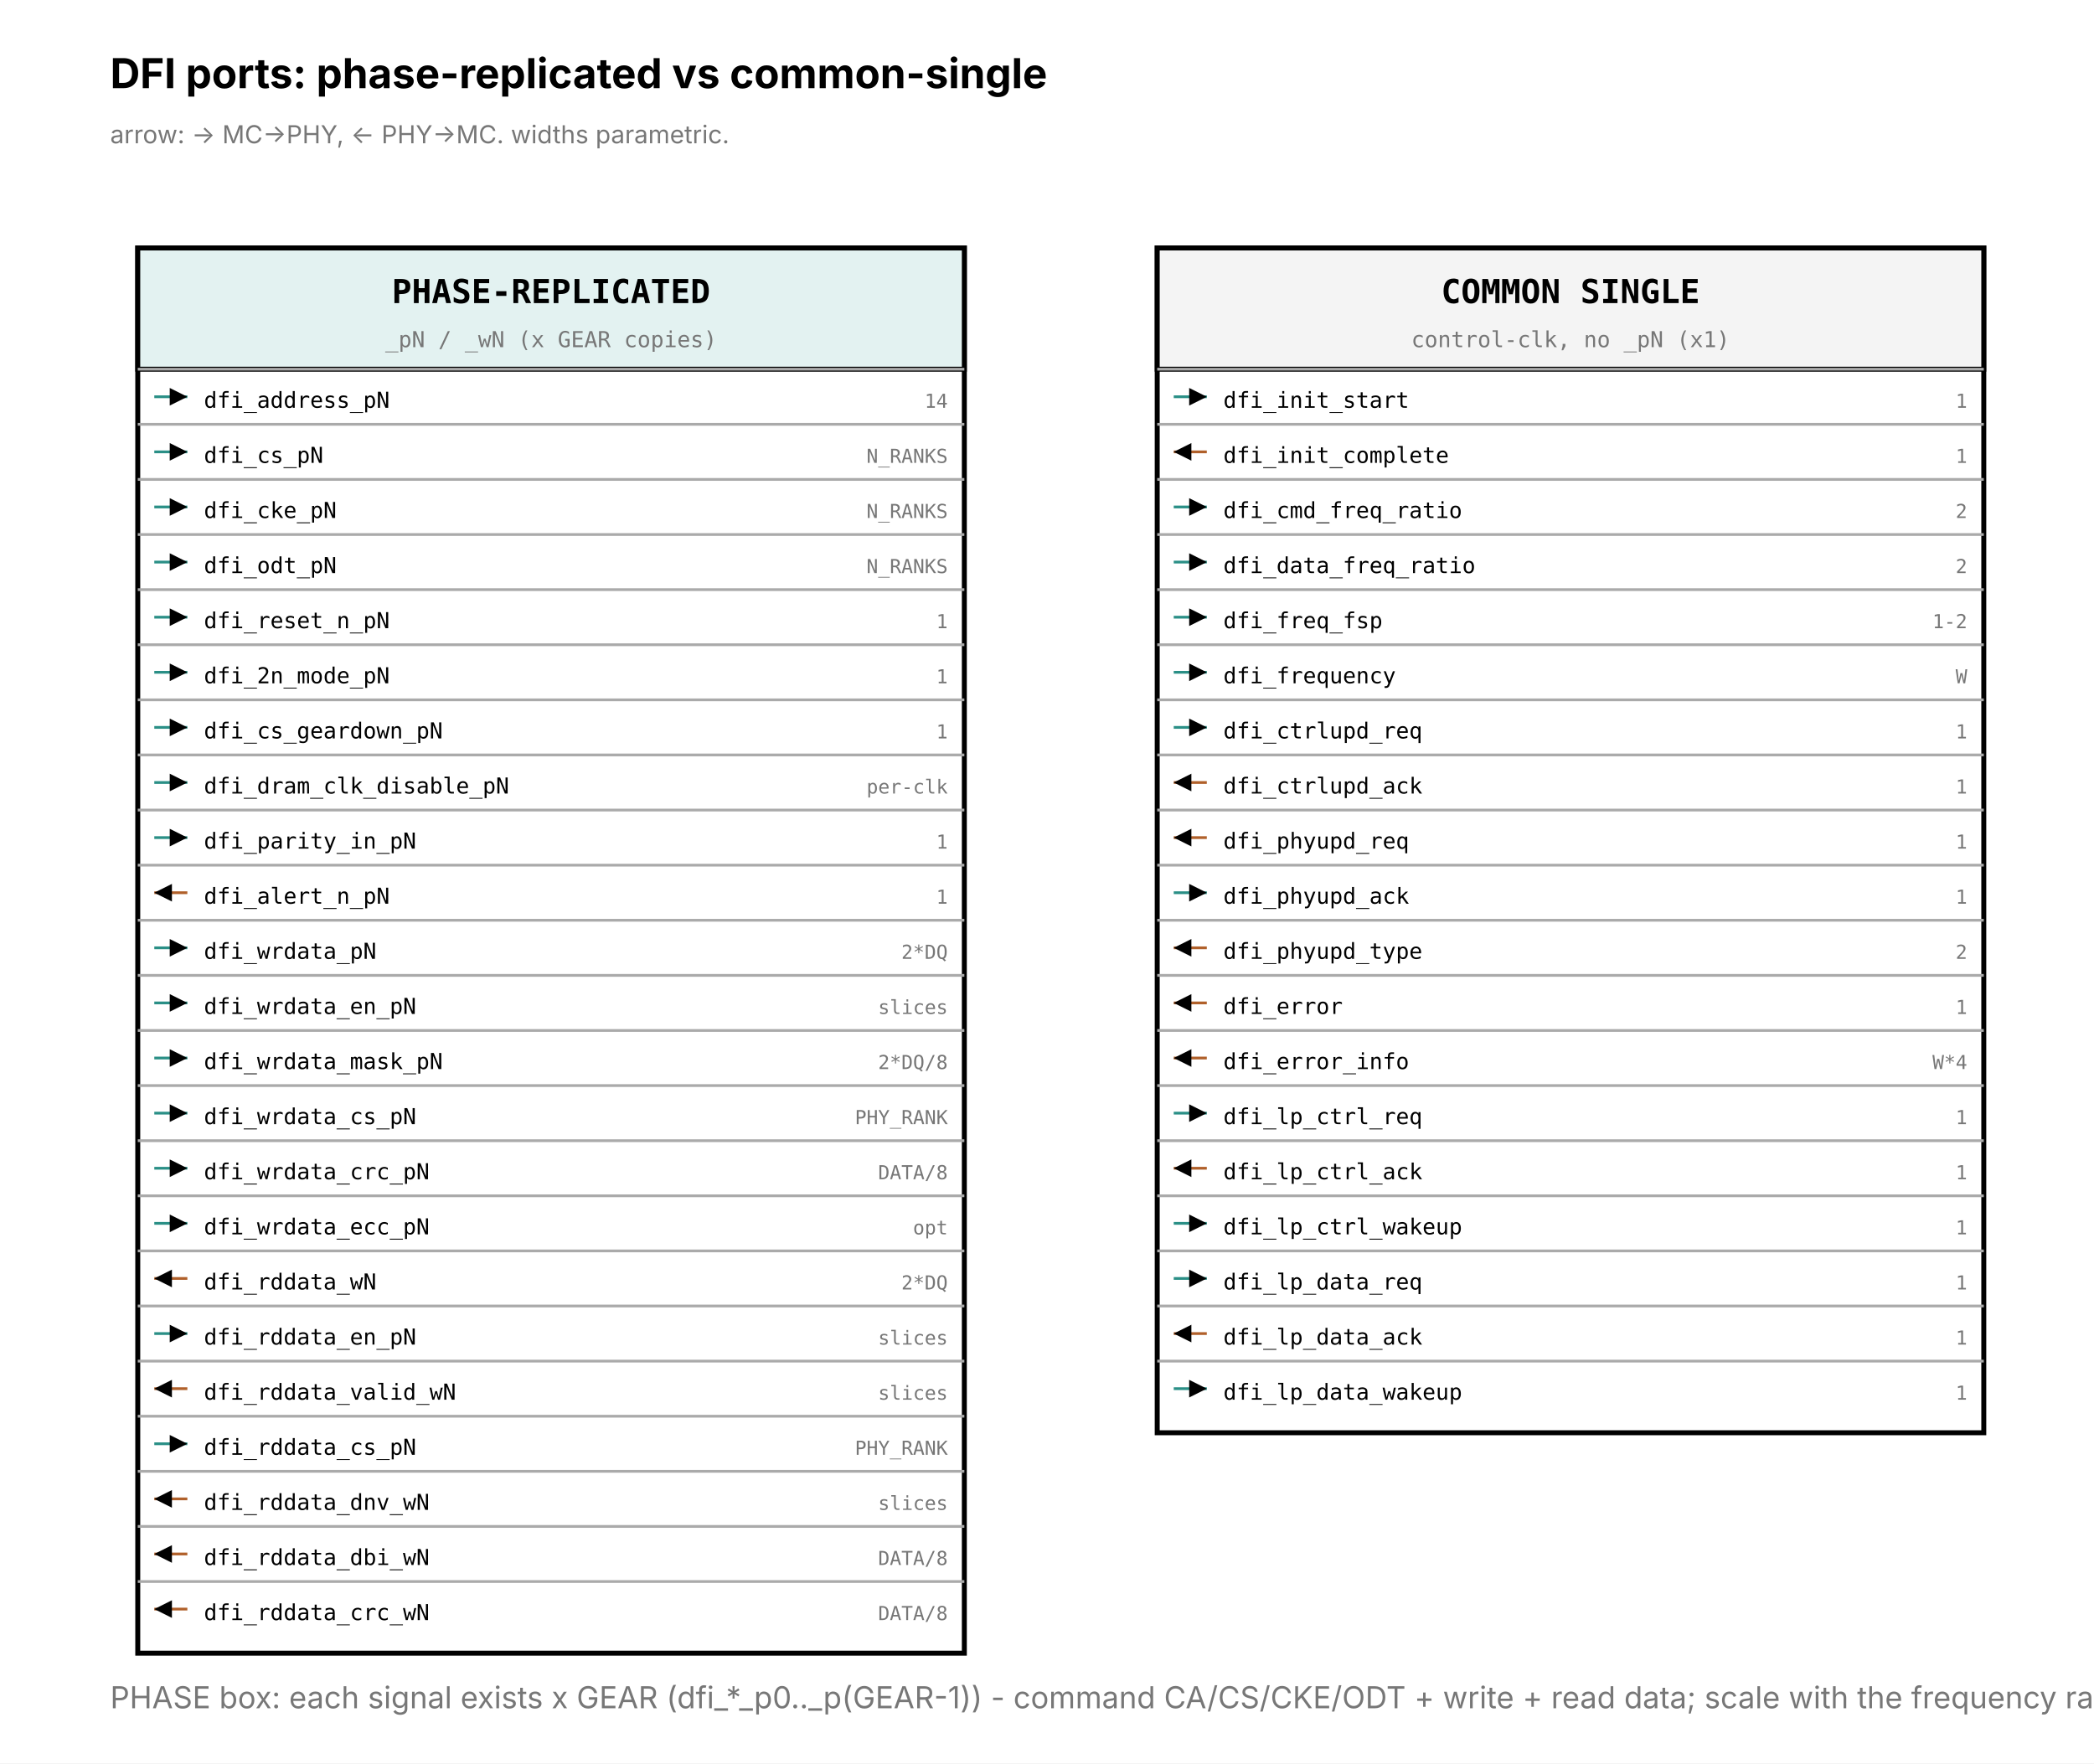
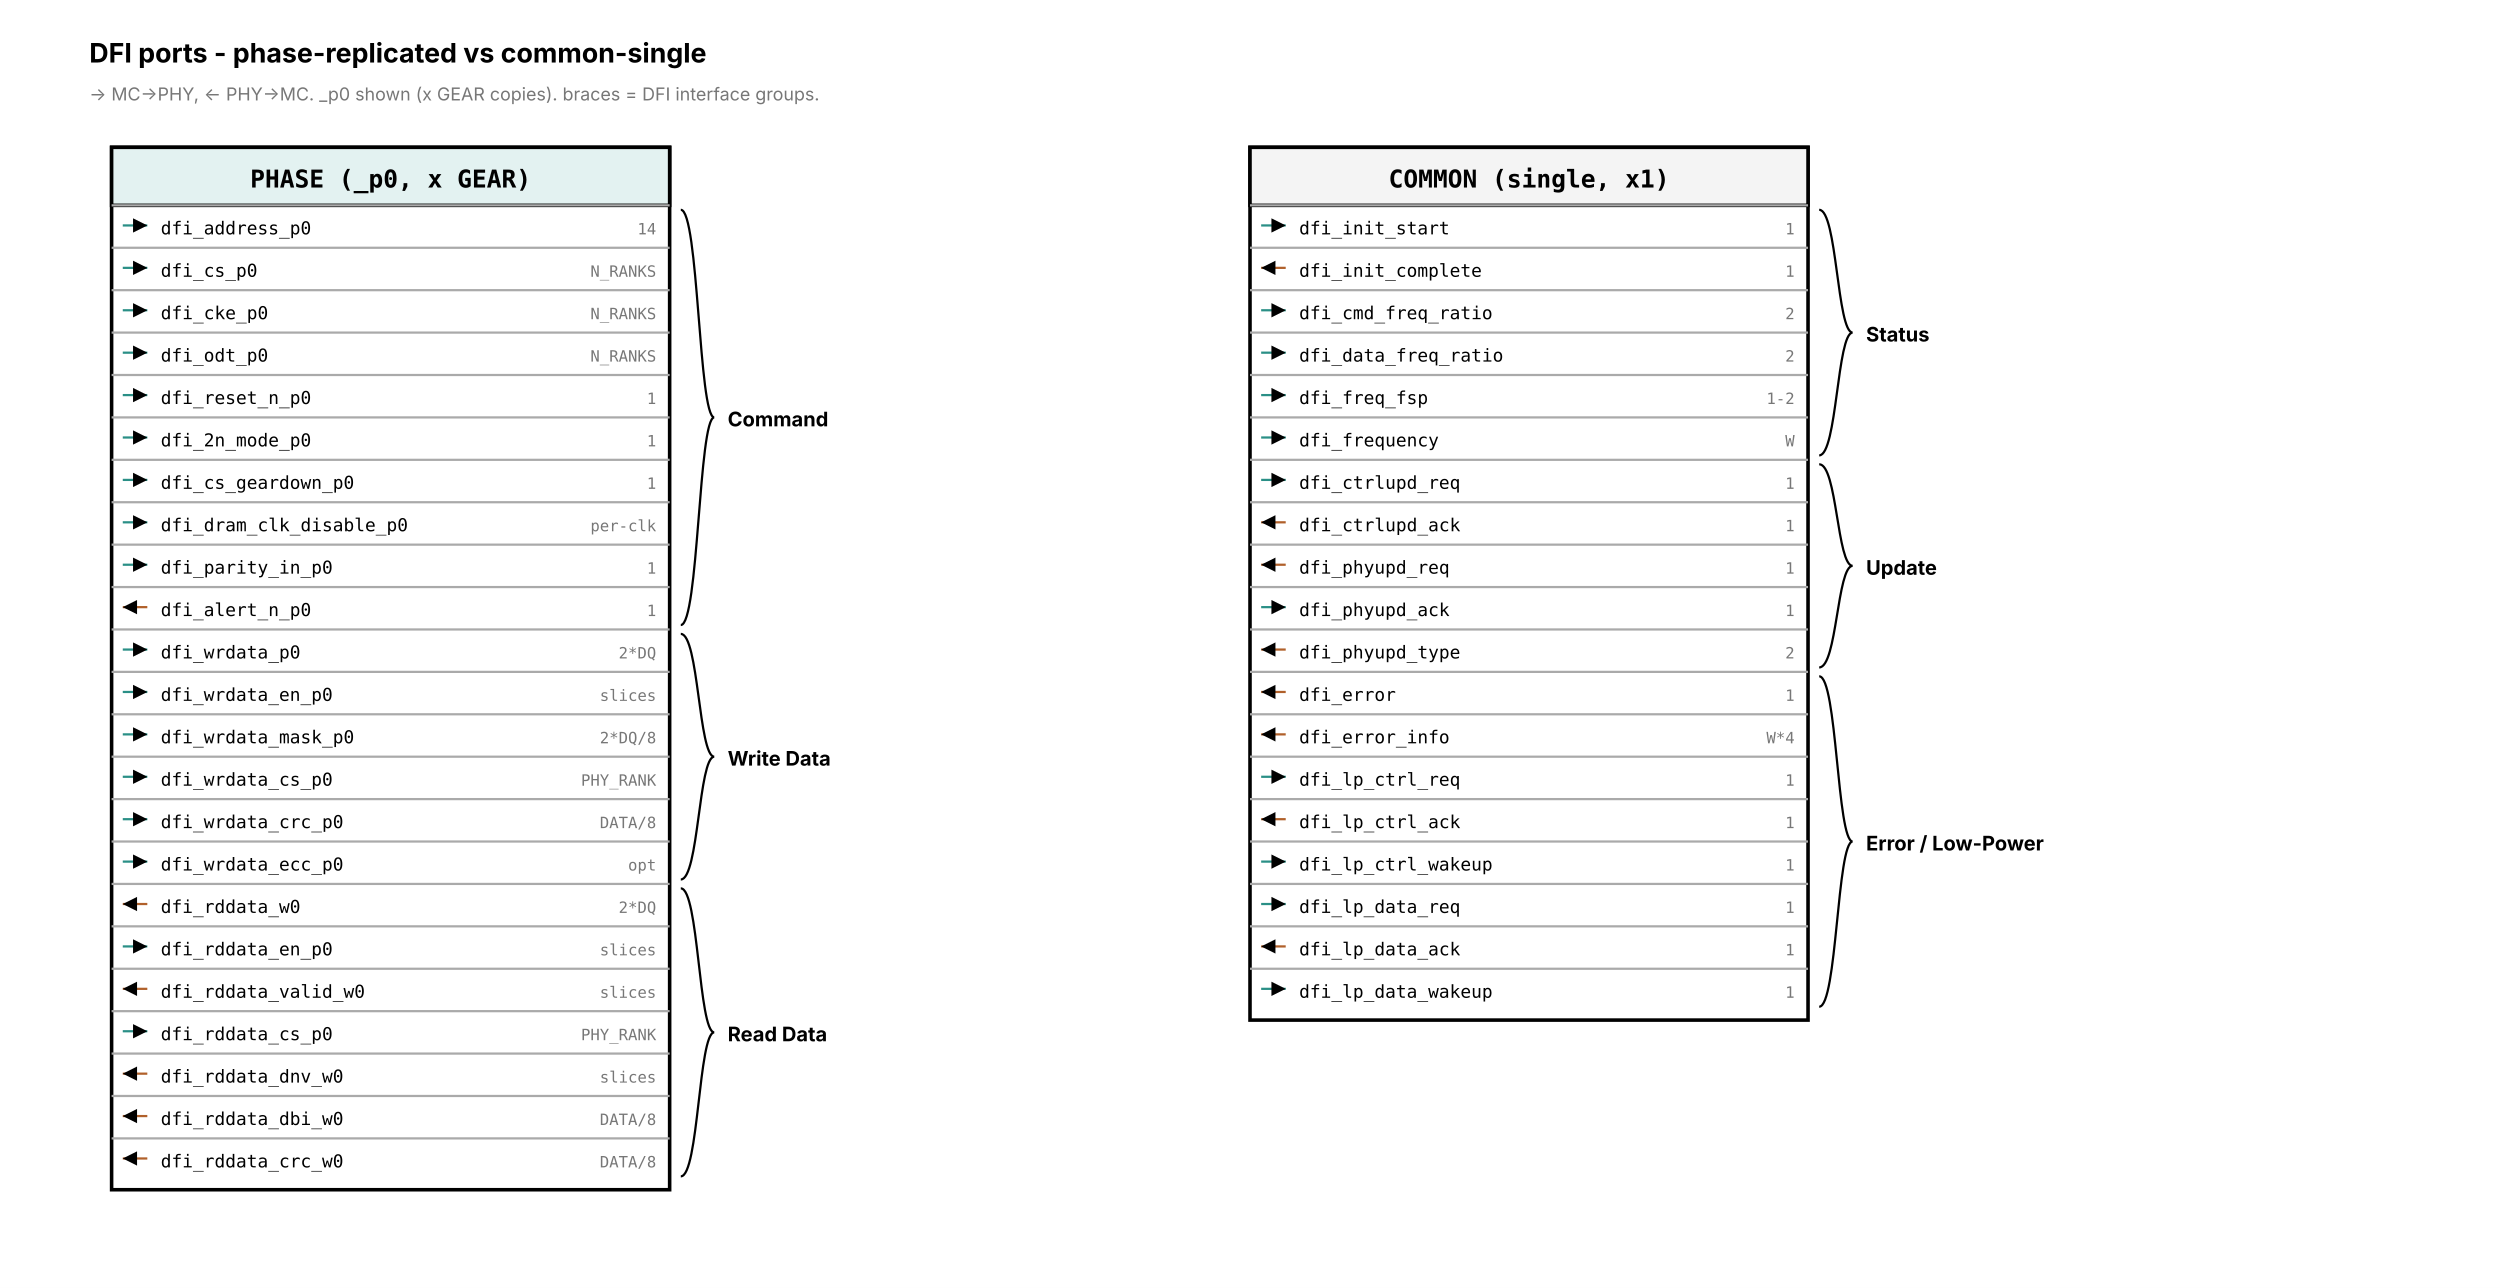
- <svg xmlns="http://www.w3.org/2000/svg" width="760" height="640" viewBox="0 0 760 640" font-family="Inter, DejaVu Sans, sans-serif">
+ <svg xmlns="http://www.w3.org/2000/svg" width="1120" height="577" viewBox="0 0 1120 577" font-family="Inter, DejaVu Sans, sans-serif">
  <defs>
    <marker id="arw" viewBox="0 0 10 10" refX="9" refY="5" markerWidth="8" markerHeight="8" orient="auto-start-reverse">
      <path d="M1 1L9 5L1 9Z" fill="#000000" />
    </marker>
  </defs>
-   <rect width="760" height="640" fill="#ffffff" />
-   <text x="40" y="32" font-size="15" font-family="Inter, DejaVu Sans, sans-serif" text-anchor="start" fill="#000000" font-weight="bold">DFI ports: phase-replicated vs common-single</text>
-   <text x="40" y="52" font-size="9" font-family="Inter, DejaVu Sans, sans-serif" text-anchor="start" fill="#777777">arrow: -&gt; MC-&gt;PHY, &lt;- PHY-&gt;MC. widths parametric.</text>
-   <rect x="50" y="90" width="300" height="510" fill="none" stroke="#000000" stroke-width="1.8" />
-   <rect x="50" y="90" width="300" height="44" fill="#e3f2f1" stroke="#000000" stroke-width="1.8" />
-   <text x="200.0" y="110" font-size="12" font-family="JetBrains Mono, DejaVu Sans Mono, monospace" text-anchor="middle" fill="#000000" font-weight="bold">PHASE-REPLICATED</text>
-   <text x="200.0" y="126" font-size="8" font-family="JetBrains Mono, DejaVu Sans Mono, monospace" text-anchor="middle" fill="#777777">_pN / _wN  (x GEAR copies)</text>
-   <line x1="56" y1="144" x2="68" y2="144" stroke="#2a8f86" stroke-width="1.0" marker-end="url(#arw)" />
-   <text x="74" y="148" font-size="8" font-family="JetBrains Mono, DejaVu Sans Mono, monospace" text-anchor="start" fill="#000000">dfi_address_pN</text>
-   <text x="344" y="148" font-size="7" font-family="JetBrains Mono, DejaVu Sans Mono, monospace" text-anchor="end" fill="#777777">14</text>
-   <line x1="50" y1="134" x2="350" y2="134" stroke="#aaaaaa" stroke-width="1.0" />
-   <line x1="56" y1="164" x2="68" y2="164" stroke="#2a8f86" stroke-width="1.0" marker-end="url(#arw)" />
-   <text x="74" y="168" font-size="8" font-family="JetBrains Mono, DejaVu Sans Mono, monospace" text-anchor="start" fill="#000000">dfi_cs_pN</text>
-   <text x="344" y="168" font-size="7" font-family="JetBrains Mono, DejaVu Sans Mono, monospace" text-anchor="end" fill="#777777">N_RANKS</text>
-   <line x1="50" y1="154" x2="350" y2="154" stroke="#aaaaaa" stroke-width="1.0" />
-   <line x1="56" y1="184" x2="68" y2="184" stroke="#2a8f86" stroke-width="1.0" marker-end="url(#arw)" />
-   <text x="74" y="188" font-size="8" font-family="JetBrains Mono, DejaVu Sans Mono, monospace" text-anchor="start" fill="#000000">dfi_cke_pN</text>
-   <text x="344" y="188" font-size="7" font-family="JetBrains Mono, DejaVu Sans Mono, monospace" text-anchor="end" fill="#777777">N_RANKS</text>
-   <line x1="50" y1="174" x2="350" y2="174" stroke="#aaaaaa" stroke-width="1.0" />
-   <line x1="56" y1="204" x2="68" y2="204" stroke="#2a8f86" stroke-width="1.0" marker-end="url(#arw)" />
-   <text x="74" y="208" font-size="8" font-family="JetBrains Mono, DejaVu Sans Mono, monospace" text-anchor="start" fill="#000000">dfi_odt_pN</text>
-   <text x="344" y="208" font-size="7" font-family="JetBrains Mono, DejaVu Sans Mono, monospace" text-anchor="end" fill="#777777">N_RANKS</text>
-   <line x1="50" y1="194" x2="350" y2="194" stroke="#aaaaaa" stroke-width="1.0" />
-   <line x1="56" y1="224" x2="68" y2="224" stroke="#2a8f86" stroke-width="1.0" marker-end="url(#arw)" />
-   <text x="74" y="228" font-size="8" font-family="JetBrains Mono, DejaVu Sans Mono, monospace" text-anchor="start" fill="#000000">dfi_reset_n_pN</text>
-   <text x="344" y="228" font-size="7" font-family="JetBrains Mono, DejaVu Sans Mono, monospace" text-anchor="end" fill="#777777">1</text>
-   <line x1="50" y1="214" x2="350" y2="214" stroke="#aaaaaa" stroke-width="1.0" />
-   <line x1="56" y1="244" x2="68" y2="244" stroke="#2a8f86" stroke-width="1.0" marker-end="url(#arw)" />
-   <text x="74" y="248" font-size="8" font-family="JetBrains Mono, DejaVu Sans Mono, monospace" text-anchor="start" fill="#000000">dfi_2n_mode_pN</text>
-   <text x="344" y="248" font-size="7" font-family="JetBrains Mono, DejaVu Sans Mono, monospace" text-anchor="end" fill="#777777">1</text>
-   <line x1="50" y1="234" x2="350" y2="234" stroke="#aaaaaa" stroke-width="1.0" />
-   <line x1="56" y1="264" x2="68" y2="264" stroke="#2a8f86" stroke-width="1.0" marker-end="url(#arw)" />
-   <text x="74" y="268" font-size="8" font-family="JetBrains Mono, DejaVu Sans Mono, monospace" text-anchor="start" fill="#000000">dfi_cs_geardown_pN</text>
-   <text x="344" y="268" font-size="7" font-family="JetBrains Mono, DejaVu Sans Mono, monospace" text-anchor="end" fill="#777777">1</text>
-   <line x1="50" y1="254" x2="350" y2="254" stroke="#aaaaaa" stroke-width="1.0" />
-   <line x1="56" y1="284" x2="68" y2="284" stroke="#2a8f86" stroke-width="1.0" marker-end="url(#arw)" />
-   <text x="74" y="288" font-size="8" font-family="JetBrains Mono, DejaVu Sans Mono, monospace" text-anchor="start" fill="#000000">dfi_dram_clk_disable_pN</text>
-   <text x="344" y="288" font-size="7" font-family="JetBrains Mono, DejaVu Sans Mono, monospace" text-anchor="end" fill="#777777">per-clk</text>
-   <line x1="50" y1="274" x2="350" y2="274" stroke="#aaaaaa" stroke-width="1.0" />
-   <line x1="56" y1="304" x2="68" y2="304" stroke="#2a8f86" stroke-width="1.0" marker-end="url(#arw)" />
-   <text x="74" y="308" font-size="8" font-family="JetBrains Mono, DejaVu Sans Mono, monospace" text-anchor="start" fill="#000000">dfi_parity_in_pN</text>
-   <text x="344" y="308" font-size="7" font-family="JetBrains Mono, DejaVu Sans Mono, monospace" text-anchor="end" fill="#777777">1</text>
-   <line x1="50" y1="294" x2="350" y2="294" stroke="#aaaaaa" stroke-width="1.0" />
-   <line x1="68" y1="324" x2="56" y2="324" stroke="#b0602a" stroke-width="1.0" marker-end="url(#arw)" />
-   <text x="74" y="328" font-size="8" font-family="JetBrains Mono, DejaVu Sans Mono, monospace" text-anchor="start" fill="#000000">dfi_alert_n_pN</text>
-   <text x="344" y="328" font-size="7" font-family="JetBrains Mono, DejaVu Sans Mono, monospace" text-anchor="end" fill="#777777">1</text>
-   <line x1="50" y1="314" x2="350" y2="314" stroke="#aaaaaa" stroke-width="1.0" />
-   <line x1="56" y1="344" x2="68" y2="344" stroke="#2a8f86" stroke-width="1.0" marker-end="url(#arw)" />
-   <text x="74" y="348" font-size="8" font-family="JetBrains Mono, DejaVu Sans Mono, monospace" text-anchor="start" fill="#000000">dfi_wrdata_pN</text>
-   <text x="344" y="348" font-size="7" font-family="JetBrains Mono, DejaVu Sans Mono, monospace" text-anchor="end" fill="#777777">2*DQ</text>
-   <line x1="50" y1="334" x2="350" y2="334" stroke="#aaaaaa" stroke-width="1.0" />
-   <line x1="56" y1="364" x2="68" y2="364" stroke="#2a8f86" stroke-width="1.0" marker-end="url(#arw)" />
-   <text x="74" y="368" font-size="8" font-family="JetBrains Mono, DejaVu Sans Mono, monospace" text-anchor="start" fill="#000000">dfi_wrdata_en_pN</text>
-   <text x="344" y="368" font-size="7" font-family="JetBrains Mono, DejaVu Sans Mono, monospace" text-anchor="end" fill="#777777">slices</text>
-   <line x1="50" y1="354" x2="350" y2="354" stroke="#aaaaaa" stroke-width="1.0" />
-   <line x1="56" y1="384" x2="68" y2="384" stroke="#2a8f86" stroke-width="1.0" marker-end="url(#arw)" />
-   <text x="74" y="388" font-size="8" font-family="JetBrains Mono, DejaVu Sans Mono, monospace" text-anchor="start" fill="#000000">dfi_wrdata_mask_pN</text>
-   <text x="344" y="388" font-size="7" font-family="JetBrains Mono, DejaVu Sans Mono, monospace" text-anchor="end" fill="#777777">2*DQ/8</text>
-   <line x1="50" y1="374" x2="350" y2="374" stroke="#aaaaaa" stroke-width="1.0" />
-   <line x1="56" y1="404" x2="68" y2="404" stroke="#2a8f86" stroke-width="1.0" marker-end="url(#arw)" />
-   <text x="74" y="408" font-size="8" font-family="JetBrains Mono, DejaVu Sans Mono, monospace" text-anchor="start" fill="#000000">dfi_wrdata_cs_pN</text>
-   <text x="344" y="408" font-size="7" font-family="JetBrains Mono, DejaVu Sans Mono, monospace" text-anchor="end" fill="#777777">PHY_RANK</text>
-   <line x1="50" y1="394" x2="350" y2="394" stroke="#aaaaaa" stroke-width="1.0" />
-   <line x1="56" y1="424" x2="68" y2="424" stroke="#2a8f86" stroke-width="1.0" marker-end="url(#arw)" />
-   <text x="74" y="428" font-size="8" font-family="JetBrains Mono, DejaVu Sans Mono, monospace" text-anchor="start" fill="#000000">dfi_wrdata_crc_pN</text>
-   <text x="344" y="428" font-size="7" font-family="JetBrains Mono, DejaVu Sans Mono, monospace" text-anchor="end" fill="#777777">DATA/8</text>
-   <line x1="50" y1="414" x2="350" y2="414" stroke="#aaaaaa" stroke-width="1.0" />
-   <line x1="56" y1="444" x2="68" y2="444" stroke="#2a8f86" stroke-width="1.0" marker-end="url(#arw)" />
-   <text x="74" y="448" font-size="8" font-family="JetBrains Mono, DejaVu Sans Mono, monospace" text-anchor="start" fill="#000000">dfi_wrdata_ecc_pN</text>
-   <text x="344" y="448" font-size="7" font-family="JetBrains Mono, DejaVu Sans Mono, monospace" text-anchor="end" fill="#777777">opt</text>
-   <line x1="50" y1="434" x2="350" y2="434" stroke="#aaaaaa" stroke-width="1.0" />
-   <line x1="68" y1="464" x2="56" y2="464" stroke="#b0602a" stroke-width="1.0" marker-end="url(#arw)" />
-   <text x="74" y="468" font-size="8" font-family="JetBrains Mono, DejaVu Sans Mono, monospace" text-anchor="start" fill="#000000">dfi_rddata_wN</text>
-   <text x="344" y="468" font-size="7" font-family="JetBrains Mono, DejaVu Sans Mono, monospace" text-anchor="end" fill="#777777">2*DQ</text>
-   <line x1="50" y1="454" x2="350" y2="454" stroke="#aaaaaa" stroke-width="1.0" />
-   <line x1="56" y1="484" x2="68" y2="484" stroke="#2a8f86" stroke-width="1.0" marker-end="url(#arw)" />
-   <text x="74" y="488" font-size="8" font-family="JetBrains Mono, DejaVu Sans Mono, monospace" text-anchor="start" fill="#000000">dfi_rddata_en_pN</text>
-   <text x="344" y="488" font-size="7" font-family="JetBrains Mono, DejaVu Sans Mono, monospace" text-anchor="end" fill="#777777">slices</text>
-   <line x1="50" y1="474" x2="350" y2="474" stroke="#aaaaaa" stroke-width="1.0" />
-   <line x1="68" y1="504" x2="56" y2="504" stroke="#b0602a" stroke-width="1.0" marker-end="url(#arw)" />
-   <text x="74" y="508" font-size="8" font-family="JetBrains Mono, DejaVu Sans Mono, monospace" text-anchor="start" fill="#000000">dfi_rddata_valid_wN</text>
-   <text x="344" y="508" font-size="7" font-family="JetBrains Mono, DejaVu Sans Mono, monospace" text-anchor="end" fill="#777777">slices</text>
-   <line x1="50" y1="494" x2="350" y2="494" stroke="#aaaaaa" stroke-width="1.0" />
-   <line x1="56" y1="524" x2="68" y2="524" stroke="#2a8f86" stroke-width="1.0" marker-end="url(#arw)" />
-   <text x="74" y="528" font-size="8" font-family="JetBrains Mono, DejaVu Sans Mono, monospace" text-anchor="start" fill="#000000">dfi_rddata_cs_pN</text>
-   <text x="344" y="528" font-size="7" font-family="JetBrains Mono, DejaVu Sans Mono, monospace" text-anchor="end" fill="#777777">PHY_RANK</text>
-   <line x1="50" y1="514" x2="350" y2="514" stroke="#aaaaaa" stroke-width="1.0" />
-   <line x1="68" y1="544" x2="56" y2="544" stroke="#b0602a" stroke-width="1.0" marker-end="url(#arw)" />
-   <text x="74" y="548" font-size="8" font-family="JetBrains Mono, DejaVu Sans Mono, monospace" text-anchor="start" fill="#000000">dfi_rddata_dnv_wN</text>
-   <text x="344" y="548" font-size="7" font-family="JetBrains Mono, DejaVu Sans Mono, monospace" text-anchor="end" fill="#777777">slices</text>
-   <line x1="50" y1="534" x2="350" y2="534" stroke="#aaaaaa" stroke-width="1.0" />
-   <line x1="68" y1="564" x2="56" y2="564" stroke="#b0602a" stroke-width="1.0" marker-end="url(#arw)" />
-   <text x="74" y="568" font-size="8" font-family="JetBrains Mono, DejaVu Sans Mono, monospace" text-anchor="start" fill="#000000">dfi_rddata_dbi_wN</text>
-   <text x="344" y="568" font-size="7" font-family="JetBrains Mono, DejaVu Sans Mono, monospace" text-anchor="end" fill="#777777">DATA/8</text>
-   <line x1="50" y1="554" x2="350" y2="554" stroke="#aaaaaa" stroke-width="1.0" />
-   <line x1="68" y1="584" x2="56" y2="584" stroke="#b0602a" stroke-width="1.0" marker-end="url(#arw)" />
-   <text x="74" y="588" font-size="8" font-family="JetBrains Mono, DejaVu Sans Mono, monospace" text-anchor="start" fill="#000000">dfi_rddata_crc_wN</text>
-   <text x="344" y="588" font-size="7" font-family="JetBrains Mono, DejaVu Sans Mono, monospace" text-anchor="end" fill="#777777">DATA/8</text>
-   <line x1="50" y1="574" x2="350" y2="574" stroke="#aaaaaa" stroke-width="1.0" />
-   <rect x="420" y="90" width="300" height="430" fill="none" stroke="#000000" stroke-width="1.8" />
-   <rect x="420" y="90" width="300" height="44" fill="#f4f4f4" stroke="#000000" stroke-width="1.8" />
-   <text x="570.0" y="110" font-size="12" font-family="JetBrains Mono, DejaVu Sans Mono, monospace" text-anchor="middle" fill="#000000" font-weight="bold">COMMON SINGLE</text>
-   <text x="570.0" y="126" font-size="8" font-family="JetBrains Mono, DejaVu Sans Mono, monospace" text-anchor="middle" fill="#777777">control-clk, no _pN (x1)</text>
-   <line x1="426" y1="144" x2="438" y2="144" stroke="#2a8f86" stroke-width="1.0" marker-end="url(#arw)" />
-   <text x="444" y="148" font-size="8" font-family="JetBrains Mono, DejaVu Sans Mono, monospace" text-anchor="start" fill="#000000">dfi_init_start</text>
-   <text x="714" y="148" font-size="7" font-family="JetBrains Mono, DejaVu Sans Mono, monospace" text-anchor="end" fill="#777777">1</text>
-   <line x1="420" y1="134" x2="720" y2="134" stroke="#aaaaaa" stroke-width="1.0" />
-   <line x1="438" y1="164" x2="426" y2="164" stroke="#b0602a" stroke-width="1.0" marker-end="url(#arw)" />
-   <text x="444" y="168" font-size="8" font-family="JetBrains Mono, DejaVu Sans Mono, monospace" text-anchor="start" fill="#000000">dfi_init_complete</text>
-   <text x="714" y="168" font-size="7" font-family="JetBrains Mono, DejaVu Sans Mono, monospace" text-anchor="end" fill="#777777">1</text>
-   <line x1="420" y1="154" x2="720" y2="154" stroke="#aaaaaa" stroke-width="1.0" />
-   <line x1="426" y1="184" x2="438" y2="184" stroke="#2a8f86" stroke-width="1.0" marker-end="url(#arw)" />
-   <text x="444" y="188" font-size="8" font-family="JetBrains Mono, DejaVu Sans Mono, monospace" text-anchor="start" fill="#000000">dfi_cmd_freq_ratio</text>
-   <text x="714" y="188" font-size="7" font-family="JetBrains Mono, DejaVu Sans Mono, monospace" text-anchor="end" fill="#777777">2</text>
-   <line x1="420" y1="174" x2="720" y2="174" stroke="#aaaaaa" stroke-width="1.0" />
-   <line x1="426" y1="204" x2="438" y2="204" stroke="#2a8f86" stroke-width="1.0" marker-end="url(#arw)" />
-   <text x="444" y="208" font-size="8" font-family="JetBrains Mono, DejaVu Sans Mono, monospace" text-anchor="start" fill="#000000">dfi_data_freq_ratio</text>
-   <text x="714" y="208" font-size="7" font-family="JetBrains Mono, DejaVu Sans Mono, monospace" text-anchor="end" fill="#777777">2</text>
-   <line x1="420" y1="194" x2="720" y2="194" stroke="#aaaaaa" stroke-width="1.0" />
-   <line x1="426" y1="224" x2="438" y2="224" stroke="#2a8f86" stroke-width="1.0" marker-end="url(#arw)" />
-   <text x="444" y="228" font-size="8" font-family="JetBrains Mono, DejaVu Sans Mono, monospace" text-anchor="start" fill="#000000">dfi_freq_fsp</text>
-   <text x="714" y="228" font-size="7" font-family="JetBrains Mono, DejaVu Sans Mono, monospace" text-anchor="end" fill="#777777">1-2</text>
-   <line x1="420" y1="214" x2="720" y2="214" stroke="#aaaaaa" stroke-width="1.0" />
-   <line x1="426" y1="244" x2="438" y2="244" stroke="#2a8f86" stroke-width="1.0" marker-end="url(#arw)" />
-   <text x="444" y="248" font-size="8" font-family="JetBrains Mono, DejaVu Sans Mono, monospace" text-anchor="start" fill="#000000">dfi_frequency</text>
-   <text x="714" y="248" font-size="7" font-family="JetBrains Mono, DejaVu Sans Mono, monospace" text-anchor="end" fill="#777777">W</text>
-   <line x1="420" y1="234" x2="720" y2="234" stroke="#aaaaaa" stroke-width="1.0" />
-   <line x1="426" y1="264" x2="438" y2="264" stroke="#2a8f86" stroke-width="1.0" marker-end="url(#arw)" />
-   <text x="444" y="268" font-size="8" font-family="JetBrains Mono, DejaVu Sans Mono, monospace" text-anchor="start" fill="#000000">dfi_ctrlupd_req</text>
-   <text x="714" y="268" font-size="7" font-family="JetBrains Mono, DejaVu Sans Mono, monospace" text-anchor="end" fill="#777777">1</text>
-   <line x1="420" y1="254" x2="720" y2="254" stroke="#aaaaaa" stroke-width="1.0" />
-   <line x1="438" y1="284" x2="426" y2="284" stroke="#b0602a" stroke-width="1.0" marker-end="url(#arw)" />
-   <text x="444" y="288" font-size="8" font-family="JetBrains Mono, DejaVu Sans Mono, monospace" text-anchor="start" fill="#000000">dfi_ctrlupd_ack</text>
-   <text x="714" y="288" font-size="7" font-family="JetBrains Mono, DejaVu Sans Mono, monospace" text-anchor="end" fill="#777777">1</text>
-   <line x1="420" y1="274" x2="720" y2="274" stroke="#aaaaaa" stroke-width="1.0" />
-   <line x1="438" y1="304" x2="426" y2="304" stroke="#b0602a" stroke-width="1.0" marker-end="url(#arw)" />
-   <text x="444" y="308" font-size="8" font-family="JetBrains Mono, DejaVu Sans Mono, monospace" text-anchor="start" fill="#000000">dfi_phyupd_req</text>
-   <text x="714" y="308" font-size="7" font-family="JetBrains Mono, DejaVu Sans Mono, monospace" text-anchor="end" fill="#777777">1</text>
-   <line x1="420" y1="294" x2="720" y2="294" stroke="#aaaaaa" stroke-width="1.0" />
-   <line x1="426" y1="324" x2="438" y2="324" stroke="#2a8f86" stroke-width="1.0" marker-end="url(#arw)" />
-   <text x="444" y="328" font-size="8" font-family="JetBrains Mono, DejaVu Sans Mono, monospace" text-anchor="start" fill="#000000">dfi_phyupd_ack</text>
-   <text x="714" y="328" font-size="7" font-family="JetBrains Mono, DejaVu Sans Mono, monospace" text-anchor="end" fill="#777777">1</text>
-   <line x1="420" y1="314" x2="720" y2="314" stroke="#aaaaaa" stroke-width="1.0" />
-   <line x1="438" y1="344" x2="426" y2="344" stroke="#b0602a" stroke-width="1.0" marker-end="url(#arw)" />
-   <text x="444" y="348" font-size="8" font-family="JetBrains Mono, DejaVu Sans Mono, monospace" text-anchor="start" fill="#000000">dfi_phyupd_type</text>
-   <text x="714" y="348" font-size="7" font-family="JetBrains Mono, DejaVu Sans Mono, monospace" text-anchor="end" fill="#777777">2</text>
-   <line x1="420" y1="334" x2="720" y2="334" stroke="#aaaaaa" stroke-width="1.0" />
-   <line x1="438" y1="364" x2="426" y2="364" stroke="#b0602a" stroke-width="1.0" marker-end="url(#arw)" />
-   <text x="444" y="368" font-size="8" font-family="JetBrains Mono, DejaVu Sans Mono, monospace" text-anchor="start" fill="#000000">dfi_error</text>
-   <text x="714" y="368" font-size="7" font-family="JetBrains Mono, DejaVu Sans Mono, monospace" text-anchor="end" fill="#777777">1</text>
-   <line x1="420" y1="354" x2="720" y2="354" stroke="#aaaaaa" stroke-width="1.0" />
-   <line x1="438" y1="384" x2="426" y2="384" stroke="#b0602a" stroke-width="1.0" marker-end="url(#arw)" />
-   <text x="444" y="388" font-size="8" font-family="JetBrains Mono, DejaVu Sans Mono, monospace" text-anchor="start" fill="#000000">dfi_error_info</text>
-   <text x="714" y="388" font-size="7" font-family="JetBrains Mono, DejaVu Sans Mono, monospace" text-anchor="end" fill="#777777">W*4</text>
-   <line x1="420" y1="374" x2="720" y2="374" stroke="#aaaaaa" stroke-width="1.0" />
-   <line x1="426" y1="404" x2="438" y2="404" stroke="#2a8f86" stroke-width="1.0" marker-end="url(#arw)" />
-   <text x="444" y="408" font-size="8" font-family="JetBrains Mono, DejaVu Sans Mono, monospace" text-anchor="start" fill="#000000">dfi_lp_ctrl_req</text>
-   <text x="714" y="408" font-size="7" font-family="JetBrains Mono, DejaVu Sans Mono, monospace" text-anchor="end" fill="#777777">1</text>
-   <line x1="420" y1="394" x2="720" y2="394" stroke="#aaaaaa" stroke-width="1.0" />
-   <line x1="438" y1="424" x2="426" y2="424" stroke="#b0602a" stroke-width="1.0" marker-end="url(#arw)" />
-   <text x="444" y="428" font-size="8" font-family="JetBrains Mono, DejaVu Sans Mono, monospace" text-anchor="start" fill="#000000">dfi_lp_ctrl_ack</text>
-   <text x="714" y="428" font-size="7" font-family="JetBrains Mono, DejaVu Sans Mono, monospace" text-anchor="end" fill="#777777">1</text>
-   <line x1="420" y1="414" x2="720" y2="414" stroke="#aaaaaa" stroke-width="1.0" />
-   <line x1="426" y1="444" x2="438" y2="444" stroke="#2a8f86" stroke-width="1.0" marker-end="url(#arw)" />
-   <text x="444" y="448" font-size="8" font-family="JetBrains Mono, DejaVu Sans Mono, monospace" text-anchor="start" fill="#000000">dfi_lp_ctrl_wakeup</text>
-   <text x="714" y="448" font-size="7" font-family="JetBrains Mono, DejaVu Sans Mono, monospace" text-anchor="end" fill="#777777">1</text>
-   <line x1="420" y1="434" x2="720" y2="434" stroke="#aaaaaa" stroke-width="1.0" />
-   <line x1="426" y1="464" x2="438" y2="464" stroke="#2a8f86" stroke-width="1.0" marker-end="url(#arw)" />
-   <text x="444" y="468" font-size="8" font-family="JetBrains Mono, DejaVu Sans Mono, monospace" text-anchor="start" fill="#000000">dfi_lp_data_req</text>
-   <text x="714" y="468" font-size="7" font-family="JetBrains Mono, DejaVu Sans Mono, monospace" text-anchor="end" fill="#777777">1</text>
-   <line x1="420" y1="454" x2="720" y2="454" stroke="#aaaaaa" stroke-width="1.0" />
-   <line x1="438" y1="484" x2="426" y2="484" stroke="#b0602a" stroke-width="1.0" marker-end="url(#arw)" />
-   <text x="444" y="488" font-size="8" font-family="JetBrains Mono, DejaVu Sans Mono, monospace" text-anchor="start" fill="#000000">dfi_lp_data_ack</text>
-   <text x="714" y="488" font-size="7" font-family="JetBrains Mono, DejaVu Sans Mono, monospace" text-anchor="end" fill="#777777">1</text>
-   <line x1="420" y1="474" x2="720" y2="474" stroke="#aaaaaa" stroke-width="1.0" />
-   <line x1="426" y1="504" x2="438" y2="504" stroke="#2a8f86" stroke-width="1.0" marker-end="url(#arw)" />
-   <text x="444" y="508" font-size="8" font-family="JetBrains Mono, DejaVu Sans Mono, monospace" text-anchor="start" fill="#000000">dfi_lp_data_wakeup</text>
-   <text x="714" y="508" font-size="7" font-family="JetBrains Mono, DejaVu Sans Mono, monospace" text-anchor="end" fill="#777777">1</text>
-   <line x1="420" y1="494" x2="720" y2="494" stroke="#aaaaaa" stroke-width="1.0" />
-   <text x="40" y="620" font-size="11" font-family="Inter, DejaVu Sans, sans-serif" text-anchor="start" fill="#777777">PHASE box: each signal exists x GEAR (dfi_*_p0.._p(GEAR-1)) - command CA/CS/CKE/ODT + write + read data; scale with the frequency ratio. COMMON box: single-instance control-clk handshakes (status/freq/update/error/low-power) - NO phase replication.</text>
+   <rect width="1120" height="577" fill="#ffffff" />
+   <text x="40" y="28" font-size="12" font-family="Inter, DejaVu Sans, sans-serif" text-anchor="start" fill="#000000" font-weight="bold">DFI ports - phase-replicated vs common-single</text>
+   <text x="40" y="45" font-size="8" font-family="Inter, DejaVu Sans, sans-serif" text-anchor="start" fill="#777777">-&gt; MC-&gt;PHY, &lt;- PHY-&gt;MC.  _p0 shown (x GEAR copies).  braces = DFI interface groups.</text>
+   <rect x="50" y="66" width="250" height="467" fill="none" stroke="#000000" stroke-width="1.6" />
+   <rect x="50" y="66" width="250" height="26" fill="#e3f2f1" stroke="#000000" stroke-width="1.6" />
+   <text x="175.0" y="84" font-size="11" font-family="JetBrains Mono, DejaVu Sans Mono, monospace" text-anchor="middle" fill="#000000" font-weight="bold">PHASE (_p0, x GEAR)</text>
+   <line x1="55" y1="101" x2="66" y2="101" stroke="#2a8f86" stroke-width="1.0" marker-end="url(#arw)" />
+   <text x="72" y="105" font-size="8" font-family="JetBrains Mono, DejaVu Sans Mono, monospace" text-anchor="start" fill="#000000">dfi_address_p0</text>
+   <text x="294" y="105" font-size="7" font-family="JetBrains Mono, DejaVu Sans Mono, monospace" text-anchor="end" fill="#777777">14</text>
+   <line x1="50" y1="92" x2="300" y2="92" stroke="#aaaaaa" stroke-width="1.0" />
+   <line x1="55" y1="120" x2="66" y2="120" stroke="#2a8f86" stroke-width="1.0" marker-end="url(#arw)" />
+   <text x="72" y="124" font-size="8" font-family="JetBrains Mono, DejaVu Sans Mono, monospace" text-anchor="start" fill="#000000">dfi_cs_p0</text>
+   <text x="294" y="124" font-size="7" font-family="JetBrains Mono, DejaVu Sans Mono, monospace" text-anchor="end" fill="#777777">N_RANKS</text>
+   <line x1="50" y1="111" x2="300" y2="111" stroke="#aaaaaa" stroke-width="1.0" />
+   <line x1="55" y1="139" x2="66" y2="139" stroke="#2a8f86" stroke-width="1.0" marker-end="url(#arw)" />
+   <text x="72" y="143" font-size="8" font-family="JetBrains Mono, DejaVu Sans Mono, monospace" text-anchor="start" fill="#000000">dfi_cke_p0</text>
+   <text x="294" y="143" font-size="7" font-family="JetBrains Mono, DejaVu Sans Mono, monospace" text-anchor="end" fill="#777777">N_RANKS</text>
+   <line x1="50" y1="130" x2="300" y2="130" stroke="#aaaaaa" stroke-width="1.0" />
+   <line x1="55" y1="158" x2="66" y2="158" stroke="#2a8f86" stroke-width="1.0" marker-end="url(#arw)" />
+   <text x="72" y="162" font-size="8" font-family="JetBrains Mono, DejaVu Sans Mono, monospace" text-anchor="start" fill="#000000">dfi_odt_p0</text>
+   <text x="294" y="162" font-size="7" font-family="JetBrains Mono, DejaVu Sans Mono, monospace" text-anchor="end" fill="#777777">N_RANKS</text>
+   <line x1="50" y1="149" x2="300" y2="149" stroke="#aaaaaa" stroke-width="1.0" />
+   <line x1="55" y1="177" x2="66" y2="177" stroke="#2a8f86" stroke-width="1.0" marker-end="url(#arw)" />
+   <text x="72" y="181" font-size="8" font-family="JetBrains Mono, DejaVu Sans Mono, monospace" text-anchor="start" fill="#000000">dfi_reset_n_p0</text>
+   <text x="294" y="181" font-size="7" font-family="JetBrains Mono, DejaVu Sans Mono, monospace" text-anchor="end" fill="#777777">1</text>
+   <line x1="50" y1="168" x2="300" y2="168" stroke="#aaaaaa" stroke-width="1.0" />
+   <line x1="55" y1="196" x2="66" y2="196" stroke="#2a8f86" stroke-width="1.0" marker-end="url(#arw)" />
+   <text x="72" y="200" font-size="8" font-family="JetBrains Mono, DejaVu Sans Mono, monospace" text-anchor="start" fill="#000000">dfi_2n_mode_p0</text>
+   <text x="294" y="200" font-size="7" font-family="JetBrains Mono, DejaVu Sans Mono, monospace" text-anchor="end" fill="#777777">1</text>
+   <line x1="50" y1="187" x2="300" y2="187" stroke="#aaaaaa" stroke-width="1.0" />
+   <line x1="55" y1="215" x2="66" y2="215" stroke="#2a8f86" stroke-width="1.0" marker-end="url(#arw)" />
+   <text x="72" y="219" font-size="8" font-family="JetBrains Mono, DejaVu Sans Mono, monospace" text-anchor="start" fill="#000000">dfi_cs_geardown_p0</text>
+   <text x="294" y="219" font-size="7" font-family="JetBrains Mono, DejaVu Sans Mono, monospace" text-anchor="end" fill="#777777">1</text>
+   <line x1="50" y1="206" x2="300" y2="206" stroke="#aaaaaa" stroke-width="1.0" />
+   <line x1="55" y1="234" x2="66" y2="234" stroke="#2a8f86" stroke-width="1.0" marker-end="url(#arw)" />
+   <text x="72" y="238" font-size="8" font-family="JetBrains Mono, DejaVu Sans Mono, monospace" text-anchor="start" fill="#000000">dfi_dram_clk_disable_p0</text>
+   <text x="294" y="238" font-size="7" font-family="JetBrains Mono, DejaVu Sans Mono, monospace" text-anchor="end" fill="#777777">per-clk</text>
+   <line x1="50" y1="225" x2="300" y2="225" stroke="#aaaaaa" stroke-width="1.0" />
+   <line x1="55" y1="253" x2="66" y2="253" stroke="#2a8f86" stroke-width="1.0" marker-end="url(#arw)" />
+   <text x="72" y="257" font-size="8" font-family="JetBrains Mono, DejaVu Sans Mono, monospace" text-anchor="start" fill="#000000">dfi_parity_in_p0</text>
+   <text x="294" y="257" font-size="7" font-family="JetBrains Mono, DejaVu Sans Mono, monospace" text-anchor="end" fill="#777777">1</text>
+   <line x1="50" y1="244" x2="300" y2="244" stroke="#aaaaaa" stroke-width="1.0" />
+   <line x1="66" y1="272" x2="55" y2="272" stroke="#b0602a" stroke-width="1.0" marker-end="url(#arw)" />
+   <text x="72" y="276" font-size="8" font-family="JetBrains Mono, DejaVu Sans Mono, monospace" text-anchor="start" fill="#000000">dfi_alert_n_p0</text>
+   <text x="294" y="276" font-size="7" font-family="JetBrains Mono, DejaVu Sans Mono, monospace" text-anchor="end" fill="#777777">1</text>
+   <line x1="50" y1="263" x2="300" y2="263" stroke="#aaaaaa" stroke-width="1.0" />
+   <line x1="55" y1="291" x2="66" y2="291" stroke="#2a8f86" stroke-width="1.0" marker-end="url(#arw)" />
+   <text x="72" y="295" font-size="8" font-family="JetBrains Mono, DejaVu Sans Mono, monospace" text-anchor="start" fill="#000000">dfi_wrdata_p0</text>
+   <text x="294" y="295" font-size="7" font-family="JetBrains Mono, DejaVu Sans Mono, monospace" text-anchor="end" fill="#777777">2*DQ</text>
+   <line x1="50" y1="282" x2="300" y2="282" stroke="#aaaaaa" stroke-width="1.0" />
+   <line x1="55" y1="310" x2="66" y2="310" stroke="#2a8f86" stroke-width="1.0" marker-end="url(#arw)" />
+   <text x="72" y="314" font-size="8" font-family="JetBrains Mono, DejaVu Sans Mono, monospace" text-anchor="start" fill="#000000">dfi_wrdata_en_p0</text>
+   <text x="294" y="314" font-size="7" font-family="JetBrains Mono, DejaVu Sans Mono, monospace" text-anchor="end" fill="#777777">slices</text>
+   <line x1="50" y1="301" x2="300" y2="301" stroke="#aaaaaa" stroke-width="1.0" />
+   <line x1="55" y1="329" x2="66" y2="329" stroke="#2a8f86" stroke-width="1.0" marker-end="url(#arw)" />
+   <text x="72" y="333" font-size="8" font-family="JetBrains Mono, DejaVu Sans Mono, monospace" text-anchor="start" fill="#000000">dfi_wrdata_mask_p0</text>
+   <text x="294" y="333" font-size="7" font-family="JetBrains Mono, DejaVu Sans Mono, monospace" text-anchor="end" fill="#777777">2*DQ/8</text>
+   <line x1="50" y1="320" x2="300" y2="320" stroke="#aaaaaa" stroke-width="1.0" />
+   <line x1="55" y1="348" x2="66" y2="348" stroke="#2a8f86" stroke-width="1.0" marker-end="url(#arw)" />
+   <text x="72" y="352" font-size="8" font-family="JetBrains Mono, DejaVu Sans Mono, monospace" text-anchor="start" fill="#000000">dfi_wrdata_cs_p0</text>
+   <text x="294" y="352" font-size="7" font-family="JetBrains Mono, DejaVu Sans Mono, monospace" text-anchor="end" fill="#777777">PHY_RANK</text>
+   <line x1="50" y1="339" x2="300" y2="339" stroke="#aaaaaa" stroke-width="1.0" />
+   <line x1="55" y1="367" x2="66" y2="367" stroke="#2a8f86" stroke-width="1.0" marker-end="url(#arw)" />
+   <text x="72" y="371" font-size="8" font-family="JetBrains Mono, DejaVu Sans Mono, monospace" text-anchor="start" fill="#000000">dfi_wrdata_crc_p0</text>
+   <text x="294" y="371" font-size="7" font-family="JetBrains Mono, DejaVu Sans Mono, monospace" text-anchor="end" fill="#777777">DATA/8</text>
+   <line x1="50" y1="358" x2="300" y2="358" stroke="#aaaaaa" stroke-width="1.0" />
+   <line x1="55" y1="386" x2="66" y2="386" stroke="#2a8f86" stroke-width="1.0" marker-end="url(#arw)" />
+   <text x="72" y="390" font-size="8" font-family="JetBrains Mono, DejaVu Sans Mono, monospace" text-anchor="start" fill="#000000">dfi_wrdata_ecc_p0</text>
+   <text x="294" y="390" font-size="7" font-family="JetBrains Mono, DejaVu Sans Mono, monospace" text-anchor="end" fill="#777777">opt</text>
+   <line x1="50" y1="377" x2="300" y2="377" stroke="#aaaaaa" stroke-width="1.0" />
+   <line x1="66" y1="405" x2="55" y2="405" stroke="#b0602a" stroke-width="1.0" marker-end="url(#arw)" />
+   <text x="72" y="409" font-size="8" font-family="JetBrains Mono, DejaVu Sans Mono, monospace" text-anchor="start" fill="#000000">dfi_rddata_w0</text>
+   <text x="294" y="409" font-size="7" font-family="JetBrains Mono, DejaVu Sans Mono, monospace" text-anchor="end" fill="#777777">2*DQ</text>
+   <line x1="50" y1="396" x2="300" y2="396" stroke="#aaaaaa" stroke-width="1.0" />
+   <line x1="55" y1="424" x2="66" y2="424" stroke="#2a8f86" stroke-width="1.0" marker-end="url(#arw)" />
+   <text x="72" y="428" font-size="8" font-family="JetBrains Mono, DejaVu Sans Mono, monospace" text-anchor="start" fill="#000000">dfi_rddata_en_p0</text>
+   <text x="294" y="428" font-size="7" font-family="JetBrains Mono, DejaVu Sans Mono, monospace" text-anchor="end" fill="#777777">slices</text>
+   <line x1="50" y1="415" x2="300" y2="415" stroke="#aaaaaa" stroke-width="1.0" />
+   <line x1="66" y1="443" x2="55" y2="443" stroke="#b0602a" stroke-width="1.0" marker-end="url(#arw)" />
+   <text x="72" y="447" font-size="8" font-family="JetBrains Mono, DejaVu Sans Mono, monospace" text-anchor="start" fill="#000000">dfi_rddata_valid_w0</text>
+   <text x="294" y="447" font-size="7" font-family="JetBrains Mono, DejaVu Sans Mono, monospace" text-anchor="end" fill="#777777">slices</text>
+   <line x1="50" y1="434" x2="300" y2="434" stroke="#aaaaaa" stroke-width="1.0" />
+   <line x1="55" y1="462" x2="66" y2="462" stroke="#2a8f86" stroke-width="1.0" marker-end="url(#arw)" />
+   <text x="72" y="466" font-size="8" font-family="JetBrains Mono, DejaVu Sans Mono, monospace" text-anchor="start" fill="#000000">dfi_rddata_cs_p0</text>
+   <text x="294" y="466" font-size="7" font-family="JetBrains Mono, DejaVu Sans Mono, monospace" text-anchor="end" fill="#777777">PHY_RANK</text>
+   <line x1="50" y1="453" x2="300" y2="453" stroke="#aaaaaa" stroke-width="1.0" />
+   <line x1="66" y1="481" x2="55" y2="481" stroke="#b0602a" stroke-width="1.0" marker-end="url(#arw)" />
+   <text x="72" y="485" font-size="8" font-family="JetBrains Mono, DejaVu Sans Mono, monospace" text-anchor="start" fill="#000000">dfi_rddata_dnv_w0</text>
+   <text x="294" y="485" font-size="7" font-family="JetBrains Mono, DejaVu Sans Mono, monospace" text-anchor="end" fill="#777777">slices</text>
+   <line x1="50" y1="472" x2="300" y2="472" stroke="#aaaaaa" stroke-width="1.0" />
+   <line x1="66" y1="500" x2="55" y2="500" stroke="#b0602a" stroke-width="1.0" marker-end="url(#arw)" />
+   <text x="72" y="504" font-size="8" font-family="JetBrains Mono, DejaVu Sans Mono, monospace" text-anchor="start" fill="#000000">dfi_rddata_dbi_w0</text>
+   <text x="294" y="504" font-size="7" font-family="JetBrains Mono, DejaVu Sans Mono, monospace" text-anchor="end" fill="#777777">DATA/8</text>
+   <line x1="50" y1="491" x2="300" y2="491" stroke="#aaaaaa" stroke-width="1.0" />
+   <line x1="66" y1="519" x2="55" y2="519" stroke="#b0602a" stroke-width="1.0" marker-end="url(#arw)" />
+   <text x="72" y="523" font-size="8" font-family="JetBrains Mono, DejaVu Sans Mono, monospace" text-anchor="start" fill="#000000">dfi_rddata_crc_w0</text>
+   <text x="294" y="523" font-size="7" font-family="JetBrains Mono, DejaVu Sans Mono, monospace" text-anchor="end" fill="#777777">DATA/8</text>
+   <line x1="50" y1="510" x2="300" y2="510" stroke="#aaaaaa" stroke-width="1.0" />
+   <path d="M305 94 C313 94 313 187.0 320 187.0 C313 187.0 313 280 305 280" fill="none" stroke="#000000" stroke-width="1.0" />
+   <text x="326" y="191.0" font-size="9" font-family="Inter, DejaVu Sans, sans-serif" text-anchor="start" fill="#000000" font-weight="bold">Command</text>
+   <path d="M305 284 C313 284 313 339.0 320 339.0 C313 339.0 313 394 305 394" fill="none" stroke="#000000" stroke-width="1.0" />
+   <text x="326" y="343.0" font-size="9" font-family="Inter, DejaVu Sans, sans-serif" text-anchor="start" fill="#000000" font-weight="bold">Write Data</text>
+   <path d="M305 398 C313 398 313 462.5 320 462.5 C313 462.5 313 527 305 527" fill="none" stroke="#000000" stroke-width="1.0" />
+   <text x="326" y="466.5" font-size="9" font-family="Inter, DejaVu Sans, sans-serif" text-anchor="start" fill="#000000" font-weight="bold">Read Data</text>
+   <rect x="560" y="66" width="250" height="391" fill="none" stroke="#000000" stroke-width="1.6" />
+   <rect x="560" y="66" width="250" height="26" fill="#f4f4f4" stroke="#000000" stroke-width="1.6" />
+   <text x="685.0" y="84" font-size="11" font-family="JetBrains Mono, DejaVu Sans Mono, monospace" text-anchor="middle" fill="#000000" font-weight="bold">COMMON (single, x1)</text>
+   <line x1="565" y1="101" x2="576" y2="101" stroke="#2a8f86" stroke-width="1.0" marker-end="url(#arw)" />
+   <text x="582" y="105" font-size="8" font-family="JetBrains Mono, DejaVu Sans Mono, monospace" text-anchor="start" fill="#000000">dfi_init_start</text>
+   <text x="804" y="105" font-size="7" font-family="JetBrains Mono, DejaVu Sans Mono, monospace" text-anchor="end" fill="#777777">1</text>
+   <line x1="560" y1="92" x2="810" y2="92" stroke="#aaaaaa" stroke-width="1.0" />
+   <line x1="576" y1="120" x2="565" y2="120" stroke="#b0602a" stroke-width="1.0" marker-end="url(#arw)" />
+   <text x="582" y="124" font-size="8" font-family="JetBrains Mono, DejaVu Sans Mono, monospace" text-anchor="start" fill="#000000">dfi_init_complete</text>
+   <text x="804" y="124" font-size="7" font-family="JetBrains Mono, DejaVu Sans Mono, monospace" text-anchor="end" fill="#777777">1</text>
+   <line x1="560" y1="111" x2="810" y2="111" stroke="#aaaaaa" stroke-width="1.0" />
+   <line x1="565" y1="139" x2="576" y2="139" stroke="#2a8f86" stroke-width="1.0" marker-end="url(#arw)" />
+   <text x="582" y="143" font-size="8" font-family="JetBrains Mono, DejaVu Sans Mono, monospace" text-anchor="start" fill="#000000">dfi_cmd_freq_ratio</text>
+   <text x="804" y="143" font-size="7" font-family="JetBrains Mono, DejaVu Sans Mono, monospace" text-anchor="end" fill="#777777">2</text>
+   <line x1="560" y1="130" x2="810" y2="130" stroke="#aaaaaa" stroke-width="1.0" />
+   <line x1="565" y1="158" x2="576" y2="158" stroke="#2a8f86" stroke-width="1.0" marker-end="url(#arw)" />
+   <text x="582" y="162" font-size="8" font-family="JetBrains Mono, DejaVu Sans Mono, monospace" text-anchor="start" fill="#000000">dfi_data_freq_ratio</text>
+   <text x="804" y="162" font-size="7" font-family="JetBrains Mono, DejaVu Sans Mono, monospace" text-anchor="end" fill="#777777">2</text>
+   <line x1="560" y1="149" x2="810" y2="149" stroke="#aaaaaa" stroke-width="1.0" />
+   <line x1="565" y1="177" x2="576" y2="177" stroke="#2a8f86" stroke-width="1.0" marker-end="url(#arw)" />
+   <text x="582" y="181" font-size="8" font-family="JetBrains Mono, DejaVu Sans Mono, monospace" text-anchor="start" fill="#000000">dfi_freq_fsp</text>
+   <text x="804" y="181" font-size="7" font-family="JetBrains Mono, DejaVu Sans Mono, monospace" text-anchor="end" fill="#777777">1-2</text>
+   <line x1="560" y1="168" x2="810" y2="168" stroke="#aaaaaa" stroke-width="1.0" />
+   <line x1="565" y1="196" x2="576" y2="196" stroke="#2a8f86" stroke-width="1.0" marker-end="url(#arw)" />
+   <text x="582" y="200" font-size="8" font-family="JetBrains Mono, DejaVu Sans Mono, monospace" text-anchor="start" fill="#000000">dfi_frequency</text>
+   <text x="804" y="200" font-size="7" font-family="JetBrains Mono, DejaVu Sans Mono, monospace" text-anchor="end" fill="#777777">W</text>
+   <line x1="560" y1="187" x2="810" y2="187" stroke="#aaaaaa" stroke-width="1.0" />
+   <line x1="565" y1="215" x2="576" y2="215" stroke="#2a8f86" stroke-width="1.0" marker-end="url(#arw)" />
+   <text x="582" y="219" font-size="8" font-family="JetBrains Mono, DejaVu Sans Mono, monospace" text-anchor="start" fill="#000000">dfi_ctrlupd_req</text>
+   <text x="804" y="219" font-size="7" font-family="JetBrains Mono, DejaVu Sans Mono, monospace" text-anchor="end" fill="#777777">1</text>
+   <line x1="560" y1="206" x2="810" y2="206" stroke="#aaaaaa" stroke-width="1.0" />
+   <line x1="576" y1="234" x2="565" y2="234" stroke="#b0602a" stroke-width="1.0" marker-end="url(#arw)" />
+   <text x="582" y="238" font-size="8" font-family="JetBrains Mono, DejaVu Sans Mono, monospace" text-anchor="start" fill="#000000">dfi_ctrlupd_ack</text>
+   <text x="804" y="238" font-size="7" font-family="JetBrains Mono, DejaVu Sans Mono, monospace" text-anchor="end" fill="#777777">1</text>
+   <line x1="560" y1="225" x2="810" y2="225" stroke="#aaaaaa" stroke-width="1.0" />
+   <line x1="576" y1="253" x2="565" y2="253" stroke="#b0602a" stroke-width="1.0" marker-end="url(#arw)" />
+   <text x="582" y="257" font-size="8" font-family="JetBrains Mono, DejaVu Sans Mono, monospace" text-anchor="start" fill="#000000">dfi_phyupd_req</text>
+   <text x="804" y="257" font-size="7" font-family="JetBrains Mono, DejaVu Sans Mono, monospace" text-anchor="end" fill="#777777">1</text>
+   <line x1="560" y1="244" x2="810" y2="244" stroke="#aaaaaa" stroke-width="1.0" />
+   <line x1="565" y1="272" x2="576" y2="272" stroke="#2a8f86" stroke-width="1.0" marker-end="url(#arw)" />
+   <text x="582" y="276" font-size="8" font-family="JetBrains Mono, DejaVu Sans Mono, monospace" text-anchor="start" fill="#000000">dfi_phyupd_ack</text>
+   <text x="804" y="276" font-size="7" font-family="JetBrains Mono, DejaVu Sans Mono, monospace" text-anchor="end" fill="#777777">1</text>
+   <line x1="560" y1="263" x2="810" y2="263" stroke="#aaaaaa" stroke-width="1.0" />
+   <line x1="576" y1="291" x2="565" y2="291" stroke="#b0602a" stroke-width="1.0" marker-end="url(#arw)" />
+   <text x="582" y="295" font-size="8" font-family="JetBrains Mono, DejaVu Sans Mono, monospace" text-anchor="start" fill="#000000">dfi_phyupd_type</text>
+   <text x="804" y="295" font-size="7" font-family="JetBrains Mono, DejaVu Sans Mono, monospace" text-anchor="end" fill="#777777">2</text>
+   <line x1="560" y1="282" x2="810" y2="282" stroke="#aaaaaa" stroke-width="1.0" />
+   <line x1="576" y1="310" x2="565" y2="310" stroke="#b0602a" stroke-width="1.0" marker-end="url(#arw)" />
+   <text x="582" y="314" font-size="8" font-family="JetBrains Mono, DejaVu Sans Mono, monospace" text-anchor="start" fill="#000000">dfi_error</text>
+   <text x="804" y="314" font-size="7" font-family="JetBrains Mono, DejaVu Sans Mono, monospace" text-anchor="end" fill="#777777">1</text>
+   <line x1="560" y1="301" x2="810" y2="301" stroke="#aaaaaa" stroke-width="1.0" />
+   <line x1="576" y1="329" x2="565" y2="329" stroke="#b0602a" stroke-width="1.0" marker-end="url(#arw)" />
+   <text x="582" y="333" font-size="8" font-family="JetBrains Mono, DejaVu Sans Mono, monospace" text-anchor="start" fill="#000000">dfi_error_info</text>
+   <text x="804" y="333" font-size="7" font-family="JetBrains Mono, DejaVu Sans Mono, monospace" text-anchor="end" fill="#777777">W*4</text>
+   <line x1="560" y1="320" x2="810" y2="320" stroke="#aaaaaa" stroke-width="1.0" />
+   <line x1="565" y1="348" x2="576" y2="348" stroke="#2a8f86" stroke-width="1.0" marker-end="url(#arw)" />
+   <text x="582" y="352" font-size="8" font-family="JetBrains Mono, DejaVu Sans Mono, monospace" text-anchor="start" fill="#000000">dfi_lp_ctrl_req</text>
+   <text x="804" y="352" font-size="7" font-family="JetBrains Mono, DejaVu Sans Mono, monospace" text-anchor="end" fill="#777777">1</text>
+   <line x1="560" y1="339" x2="810" y2="339" stroke="#aaaaaa" stroke-width="1.0" />
+   <line x1="576" y1="367" x2="565" y2="367" stroke="#b0602a" stroke-width="1.0" marker-end="url(#arw)" />
+   <text x="582" y="371" font-size="8" font-family="JetBrains Mono, DejaVu Sans Mono, monospace" text-anchor="start" fill="#000000">dfi_lp_ctrl_ack</text>
+   <text x="804" y="371" font-size="7" font-family="JetBrains Mono, DejaVu Sans Mono, monospace" text-anchor="end" fill="#777777">1</text>
+   <line x1="560" y1="358" x2="810" y2="358" stroke="#aaaaaa" stroke-width="1.0" />
+   <line x1="565" y1="386" x2="576" y2="386" stroke="#2a8f86" stroke-width="1.0" marker-end="url(#arw)" />
+   <text x="582" y="390" font-size="8" font-family="JetBrains Mono, DejaVu Sans Mono, monospace" text-anchor="start" fill="#000000">dfi_lp_ctrl_wakeup</text>
+   <text x="804" y="390" font-size="7" font-family="JetBrains Mono, DejaVu Sans Mono, monospace" text-anchor="end" fill="#777777">1</text>
+   <line x1="560" y1="377" x2="810" y2="377" stroke="#aaaaaa" stroke-width="1.0" />
+   <line x1="565" y1="405" x2="576" y2="405" stroke="#2a8f86" stroke-width="1.0" marker-end="url(#arw)" />
+   <text x="582" y="409" font-size="8" font-family="JetBrains Mono, DejaVu Sans Mono, monospace" text-anchor="start" fill="#000000">dfi_lp_data_req</text>
+   <text x="804" y="409" font-size="7" font-family="JetBrains Mono, DejaVu Sans Mono, monospace" text-anchor="end" fill="#777777">1</text>
+   <line x1="560" y1="396" x2="810" y2="396" stroke="#aaaaaa" stroke-width="1.0" />
+   <line x1="576" y1="424" x2="565" y2="424" stroke="#b0602a" stroke-width="1.0" marker-end="url(#arw)" />
+   <text x="582" y="428" font-size="8" font-family="JetBrains Mono, DejaVu Sans Mono, monospace" text-anchor="start" fill="#000000">dfi_lp_data_ack</text>
+   <text x="804" y="428" font-size="7" font-family="JetBrains Mono, DejaVu Sans Mono, monospace" text-anchor="end" fill="#777777">1</text>
+   <line x1="560" y1="415" x2="810" y2="415" stroke="#aaaaaa" stroke-width="1.0" />
+   <line x1="565" y1="443" x2="576" y2="443" stroke="#2a8f86" stroke-width="1.0" marker-end="url(#arw)" />
+   <text x="582" y="447" font-size="8" font-family="JetBrains Mono, DejaVu Sans Mono, monospace" text-anchor="start" fill="#000000">dfi_lp_data_wakeup</text>
+   <text x="804" y="447" font-size="7" font-family="JetBrains Mono, DejaVu Sans Mono, monospace" text-anchor="end" fill="#777777">1</text>
+   <line x1="560" y1="434" x2="810" y2="434" stroke="#aaaaaa" stroke-width="1.0" />
+   <path d="M815 94 C823 94 823 149.0 830 149.0 C823 149.0 823 204 815 204" fill="none" stroke="#000000" stroke-width="1.0" />
+   <text x="836" y="153.0" font-size="9" font-family="Inter, DejaVu Sans, sans-serif" text-anchor="start" fill="#000000" font-weight="bold">Status</text>
+   <path d="M815 208 C823 208 823 253.5 830 253.5 C823 253.5 823 299 815 299" fill="none" stroke="#000000" stroke-width="1.0" />
+   <text x="836" y="257.5" font-size="9" font-family="Inter, DejaVu Sans, sans-serif" text-anchor="start" fill="#000000" font-weight="bold">Update</text>
+   <path d="M815 303 C823 303 823 377.0 830 377.0 C823 377.0 823 451 815 451" fill="none" stroke="#000000" stroke-width="1.0" />
+   <text x="836" y="381.0" font-size="9" font-family="Inter, DejaVu Sans, sans-serif" text-anchor="start" fill="#000000" font-weight="bold">Error / Low-Power</text>
</svg>
